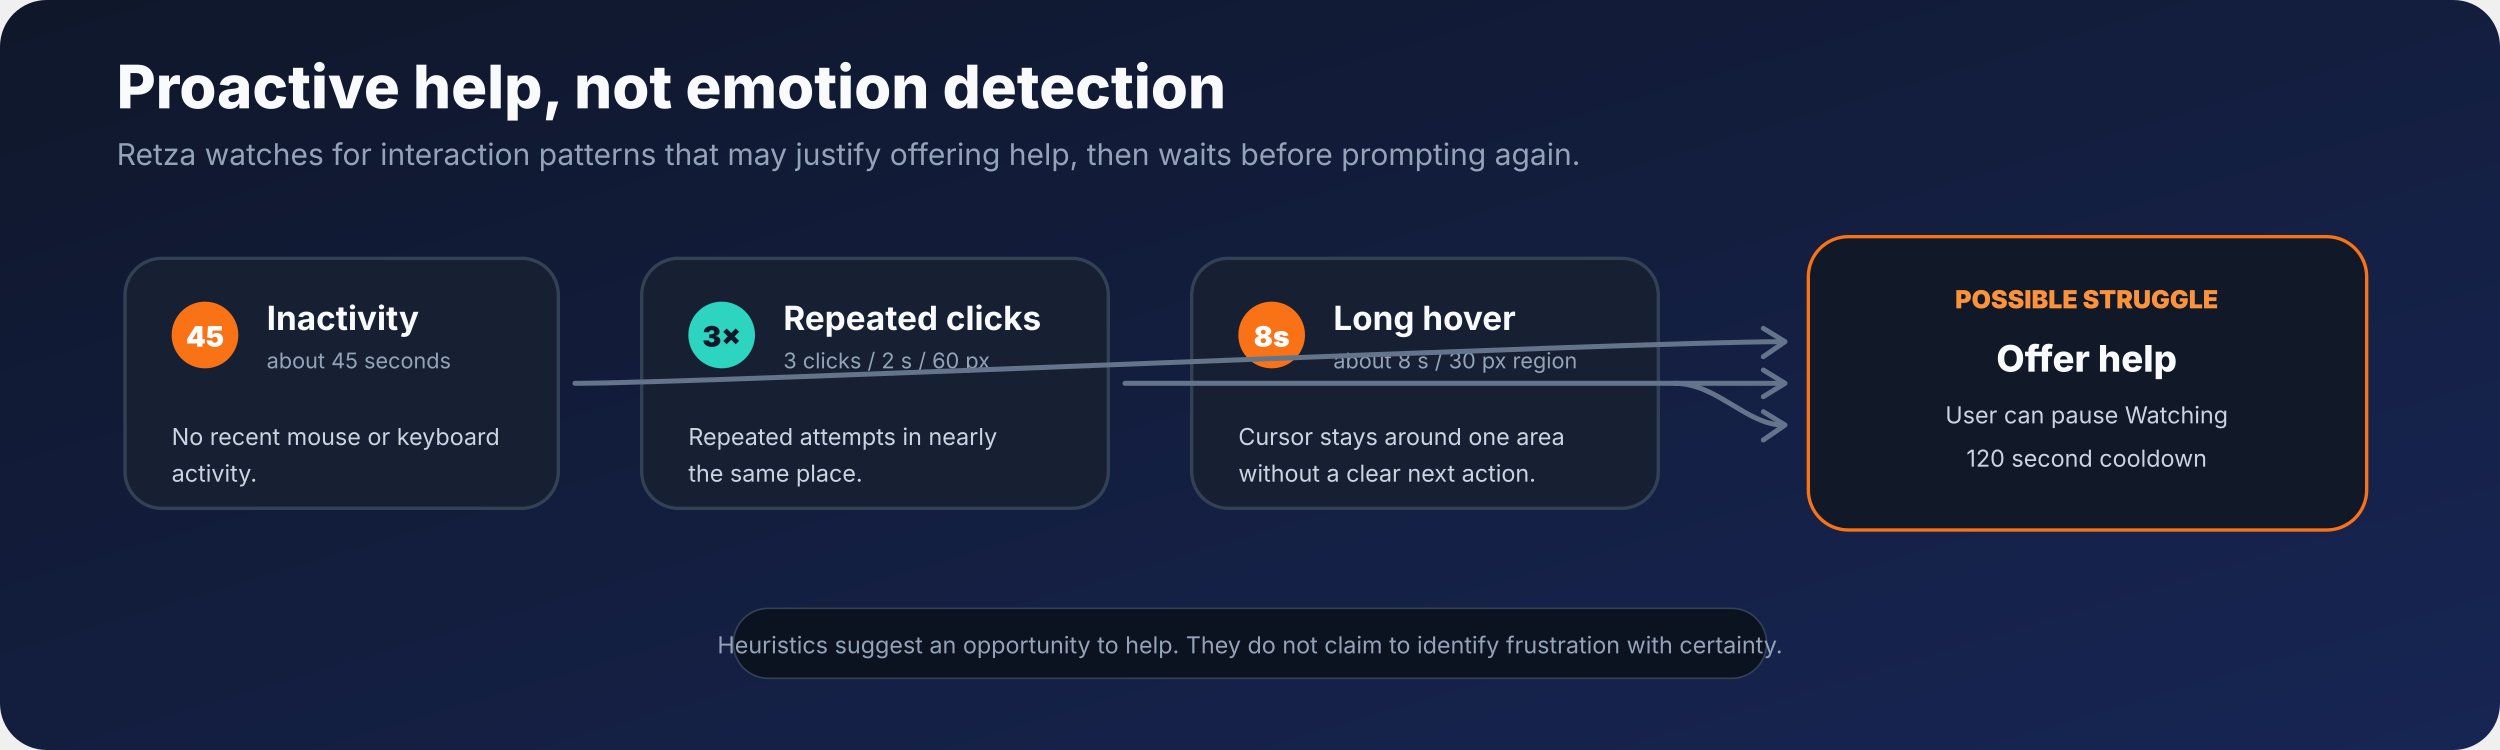
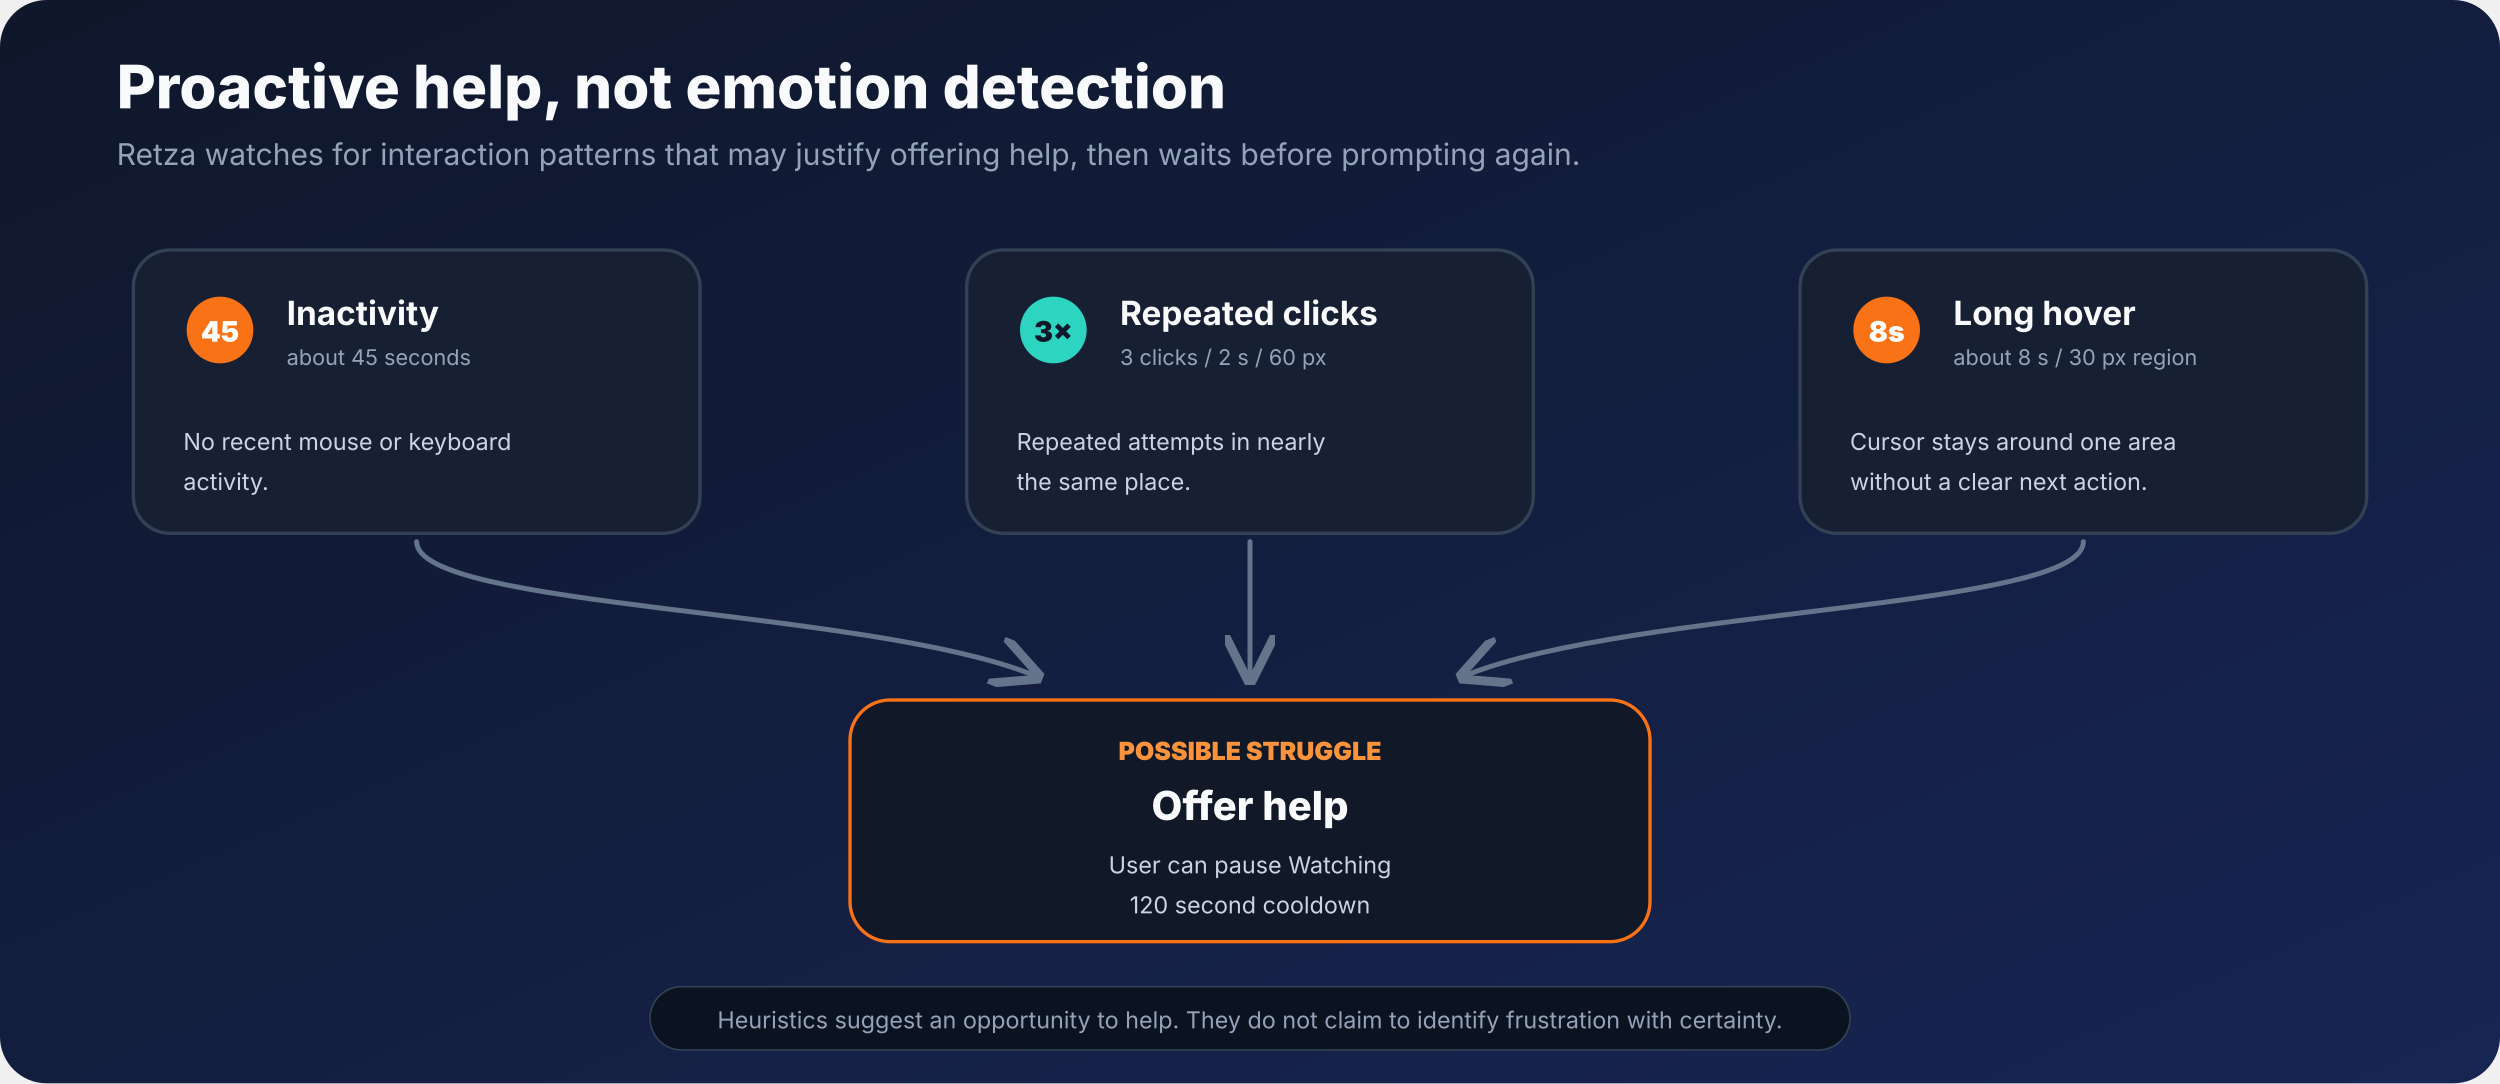
- <svg xmlns="http://www.w3.org/2000/svg" width="1500" height="450" viewBox="0 0 1500 450" role="img" aria-labelledby="title desc">
+ <svg xmlns="http://www.w3.org/2000/svg" width="1500" height="650" viewBox="0 0 1500 650" role="img" aria-labelledby="title desc">
  <defs>
    <linearGradient id="bg" x1="0" y1="0" x2="1" y2="1">
      <stop offset="0" stop-color="#0f172a" />
      <stop offset="1" stop-color="#172554" />
    </linearGradient>
+     <marker id="arrow" markerWidth="10" markerHeight="10" refX="8" refY="5" orient="auto" markerUnits="strokeWidth">
+       <path d="M0,0 L10,5 L0,10" fill="none" stroke="#64748b" stroke-width="1.8" stroke-linecap="round" stroke-linejoin="round" />
+     </marker>
  </defs>
-   <rect width="1500" height="450" rx="28" fill="url(#bg)" />
+   <rect width="1500" height="650" rx="28" fill="url(#bg)" />
  <g font-family="Inter,Segoe UI,Arial,sans-serif">
    <text x="70" y="65" fill="#f8fafc" font-size="36" font-weight="800">Proactive help, not emotion detection</text>
    <text x="70" y="99" fill="#94a3b8" font-size="18">Retza watches for interaction patterns that may justify offering help, then waits before prompting again.</text>
-     <g transform="translate(75 155)">
-       <rect width="260" height="150" rx="22" fill="#172033" stroke="#334155" stroke-width="2" />
-       <circle cx="48" cy="46" r="20" fill="#f97316" />
-       <text x="48" y="53" text-anchor="middle" fill="#fff" font-size="17" font-weight="850">45</text>
-       <text x="85" y="43" fill="#f8fafc" font-size="20" font-weight="750">Inactivity</text>
-       <text x="85" y="66" fill="#94a3b8" font-size="13">about 45 seconds</text>
-       <text x="28" y="112" fill="#cbd5e1" font-size="14">No recent mouse or keyboard</text>
-       <text x="28" y="134" fill="#cbd5e1" font-size="14">activity.</text>
+     <g transform="translate(80 150)">
+       <rect width="340" height="170" rx="22" fill="#172033" stroke="#334155" stroke-width="2" />
+       <circle cx="52" cy="48" r="20" fill="#f97316" />
+       <text x="52" y="55" text-anchor="middle" fill="#fff" font-size="17" font-weight="850">45</text>
+       <text x="92" y="45" fill="#f8fafc" font-size="20" font-weight="750">Inactivity</text>
+       <text x="92" y="69" fill="#94a3b8" font-size="13">about 45 seconds</text>
+       <text x="30" y="120" fill="#cbd5e1" font-size="14">No recent mouse or keyboard</text>
+       <text x="30" y="144" fill="#cbd5e1" font-size="14">activity.</text>
    </g>
-     <g transform="translate(385 155)">
-       <rect width="280" height="150" rx="22" fill="#172033" stroke="#334155" stroke-width="2" />
-       <circle cx="48" cy="46" r="20" fill="#2dd4bf" />
-       <text x="48" y="53" text-anchor="middle" fill="#0f172a" font-size="17" font-weight="900">3×</text>
-       <text x="85" y="43" fill="#f8fafc" font-size="20" font-weight="750">Repeated clicks</text>
-       <text x="85" y="66" fill="#94a3b8" font-size="13">3 clicks / 2 s / 60 px</text>
-       <text x="28" y="112" fill="#cbd5e1" font-size="14">Repeated attempts in nearly</text>
-       <text x="28" y="134" fill="#cbd5e1" font-size="14">the same place.</text>
+     <g transform="translate(580 150)">
+       <rect width="340" height="170" rx="22" fill="#172033" stroke="#334155" stroke-width="2" />
+       <circle cx="52" cy="48" r="20" fill="#2dd4bf" />
+       <text x="52" y="55" text-anchor="middle" fill="#0f172a" font-size="17" font-weight="900">3×</text>
+       <text x="92" y="45" fill="#f8fafc" font-size="20" font-weight="750">Repeated clicks</text>
+       <text x="92" y="69" fill="#94a3b8" font-size="13">3 clicks / 2 s / 60 px</text>
+       <text x="30" y="120" fill="#cbd5e1" font-size="14">Repeated attempts in nearly</text>
+       <text x="30" y="144" fill="#cbd5e1" font-size="14">the same place.</text>
    </g>
-     <g transform="translate(715 155)">
-       <rect width="280" height="150" rx="22" fill="#172033" stroke="#334155" stroke-width="2" />
-       <circle cx="48" cy="46" r="20" fill="#f97316" />
-       <text x="48" y="53" text-anchor="middle" fill="#fff" font-size="17" font-weight="850">8s</text>
-       <text x="85" y="43" fill="#f8fafc" font-size="20" font-weight="750">Long hover</text>
-       <text x="85" y="66" fill="#94a3b8" font-size="13">about 8 s / 30 px region</text>
-       <text x="28" y="112" fill="#cbd5e1" font-size="14">Cursor stays around one area</text>
-       <text x="28" y="134" fill="#cbd5e1" font-size="14">without a clear next action.</text>
+     <g transform="translate(1080 150)">
+       <rect width="340" height="170" rx="22" fill="#172033" stroke="#334155" stroke-width="2" />
+       <circle cx="52" cy="48" r="20" fill="#f97316" />
+       <text x="52" y="55" text-anchor="middle" fill="#fff" font-size="17" font-weight="850">8s</text>
+       <text x="92" y="45" fill="#f8fafc" font-size="20" font-weight="750">Long hover</text>
+       <text x="92" y="69" fill="#94a3b8" font-size="13">about 8 s / 30 px region</text>
+       <text x="30" y="120" fill="#cbd5e1" font-size="14">Cursor stays around one area</text>
+       <text x="30" y="144" fill="#cbd5e1" font-size="14">without a clear next action.</text>
    </g>
-     <g transform="translate(1085 142)">
-       <rect width="335" height="176" rx="24" fill="#111827" stroke="#f97316" stroke-width="2" />
-       <text x="167" y="43" text-anchor="middle" fill="#fb923c" font-size="15" font-weight="850">POSSIBLE STRUGGLE</text>
-       <text x="167" y="81" text-anchor="middle" fill="#f8fafc" font-size="22" font-weight="780">Offer help</text>
-       <text x="167" y="112" text-anchor="middle" fill="#cbd5e1" font-size="14">User can pause Watching</text>
-       <text x="167" y="138" text-anchor="middle" fill="#cbd5e1" font-size="14">120 second cooldown</text>
+     <g stroke="#64748b" stroke-width="3" fill="none" stroke-linecap="round" stroke-linejoin="round" marker-end="url(#arrow)">
+       <path d="M250 325 C250 365 520 365 620 405" />
+       <path d="M750 325 L750 405" />
+       <path d="M1250 325 C1250 365 980 365 880 405" />
    </g>
-     <g stroke="#64748b" stroke-width="3" fill="none" stroke-linecap="round" stroke-linejoin="round">
-       <path d="M345 230 C420 230 980 205 1070 205" />
-       <path d="M675 230 C760 230 995 230 1070 230" />
-       <path d="M1005 230 C1030 230 1048 255 1070 255" />
-       <path d="M1058 197 L1071 205 L1058 214" />
-       <path d="M1058 222 L1071 230 L1058 238" />
-       <path d="M1058 247 L1071 255 L1058 264" />
+     <g transform="translate(510 420)">
+       <rect width="480" height="145" rx="24" fill="#111827" stroke="#f97316" stroke-width="2" />
+       <text x="240" y="36" text-anchor="middle" fill="#fb923c" font-size="15" font-weight="850">POSSIBLE STRUGGLE</text>
+       <text x="240" y="72" text-anchor="middle" fill="#f8fafc" font-size="24" font-weight="780">Offer help</text>
+       <text x="240" y="104" text-anchor="middle" fill="#cbd5e1" font-size="14">User can pause Watching</text>
+       <text x="240" y="128" text-anchor="middle" fill="#cbd5e1" font-size="14">120 second cooldown</text>
    </g>
-     <rect x="440" y="365" width="620" height="42" rx="21" fill="#0b1220" stroke="#334155" />
-     <text x="750" y="392" text-anchor="middle" fill="#94a3b8" font-size="14">Heuristics suggest an opportunity to help. They do not claim to identify frustration with certainty.</text>
+     <rect x="390" y="592" width="720" height="38" rx="19" fill="#0b1220" stroke="#334155" />
+     <text x="750" y="617" text-anchor="middle" fill="#94a3b8" font-size="14">Heuristics suggest an opportunity to help. They do not claim to identify frustration with certainty.</text>
  </g>
</svg>
